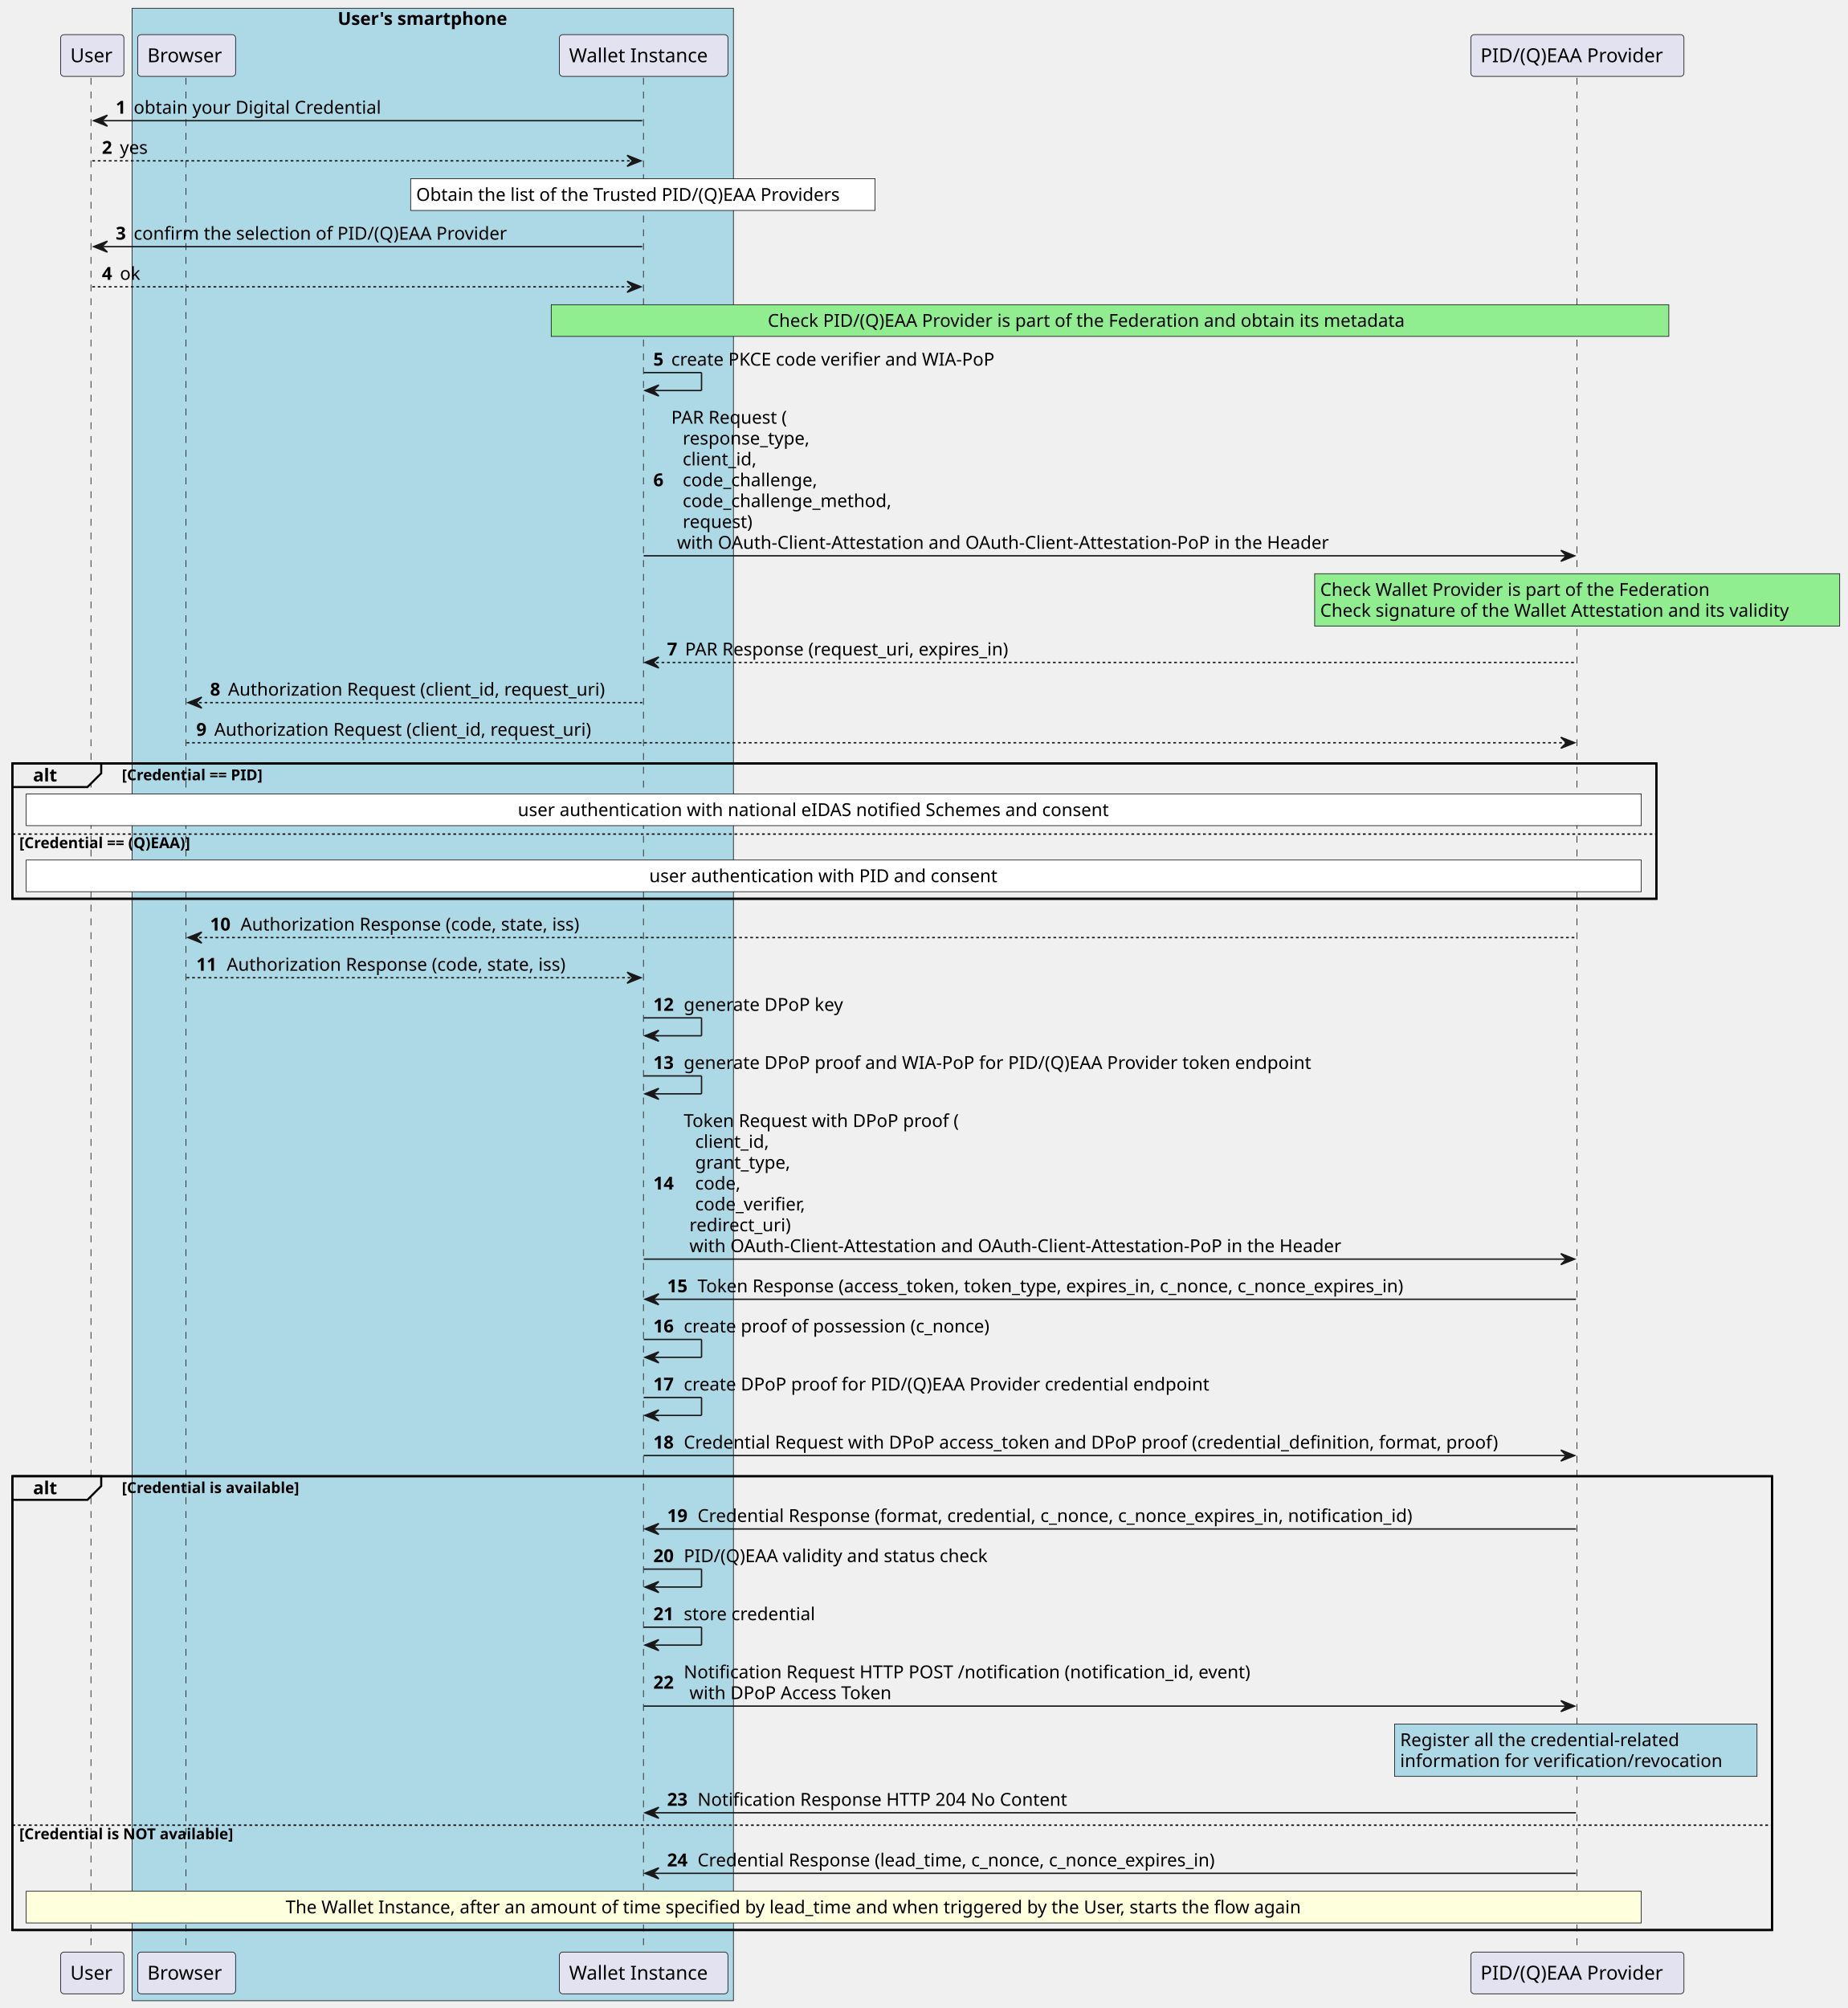
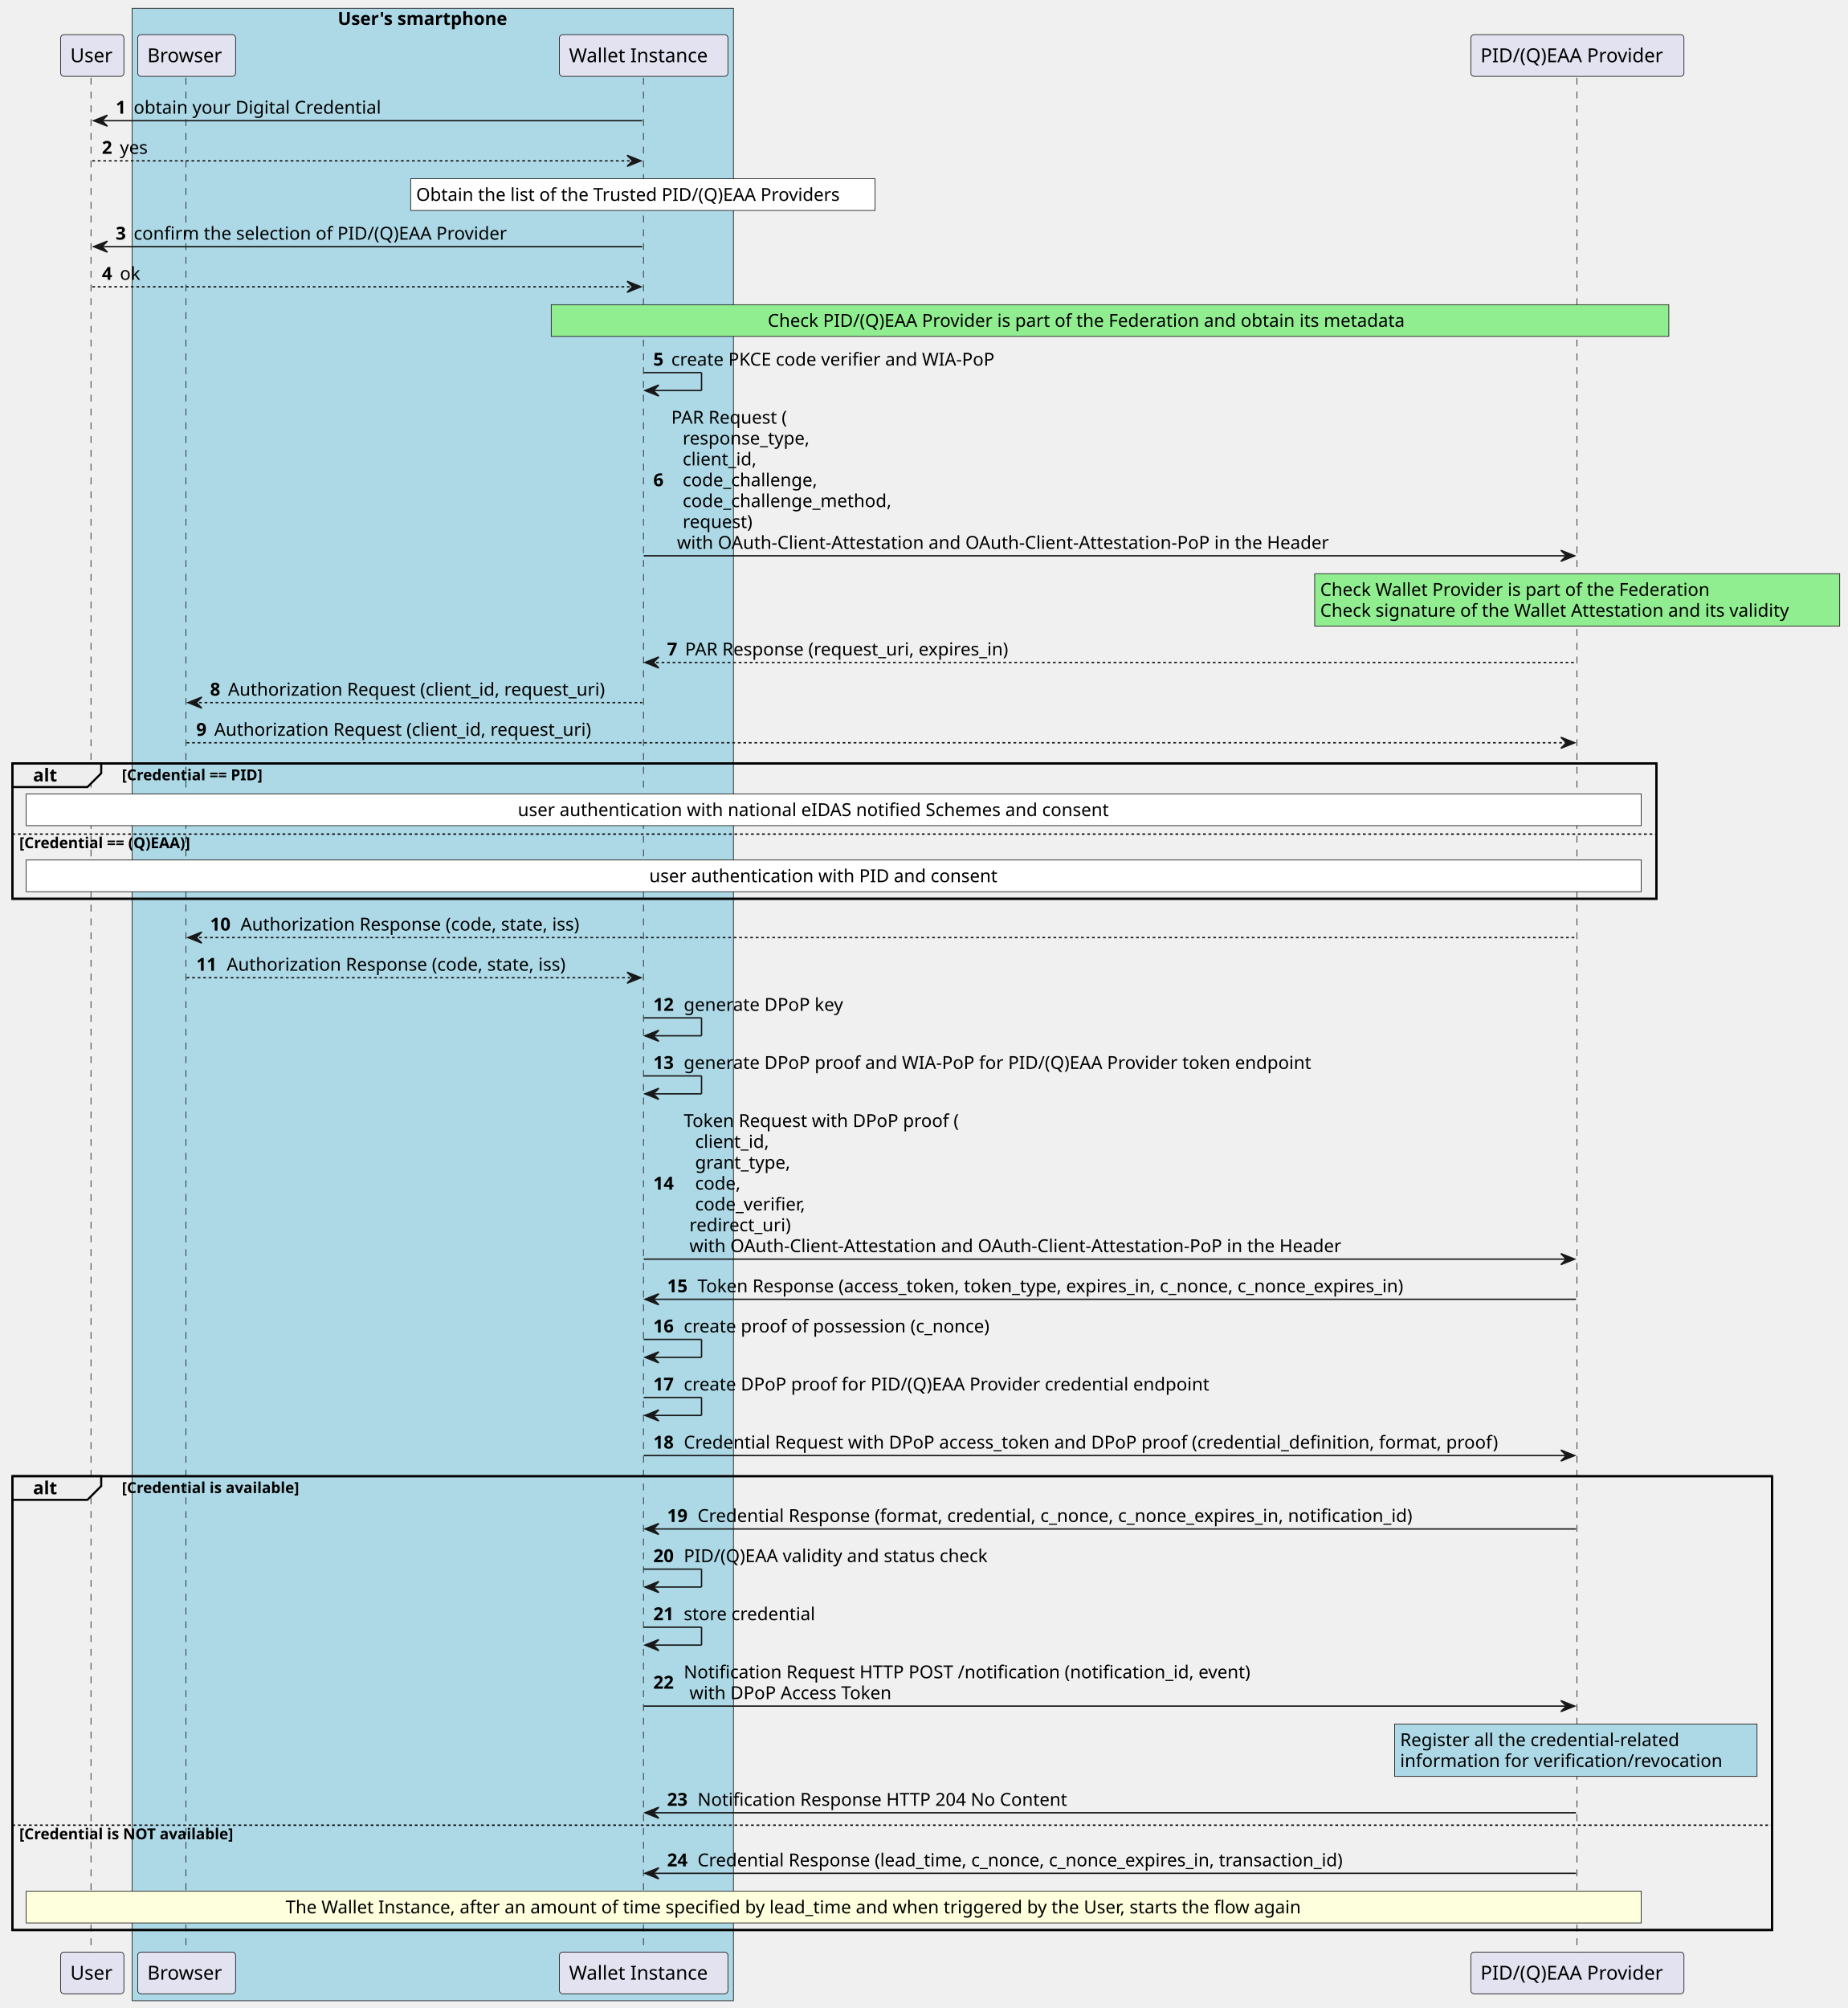
- <svg xmlns="http://www.w3.org/2000/svg" contentStyleType="text/css" height="1457px" preserveAspectRatio="none" style="width:1341px;height:1457px;background:#FFFFFF;" version="1.1" viewBox="0 0 1341 1457" width="1341px" zoomAndPan="magnify">
+ <svg xmlns="http://www.w3.org/2000/svg" contentStyleType="text/css" data-diagram-type="SEQUENCE" height="1457px" preserveAspectRatio="none" style="width:1341px;height:1457px;background:#FFFFFF;" version="1.1" viewBox="0 0 1341 1457" width="1341px" zoomAndPan="magnify">
  <defs />
  <g>
    <rect fill="#ADD8E6" height="1445.711" style="stroke:#181818;stroke-width:0.5;" width="436.317" x="95.91" y="6" />
    <text fill="#000000" font-family="sans-serif" font-size="13" font-weight="bold" lengthAdjust="spacing" textLength="138.011" x="245.063" y="18.067">User's smartphone</text>
    <rect fill="none" height="98.203" style="stroke:#000000;stroke-width:1.5;" width="1192.979" x="9" y="553.953" />
    <rect fill="none" height="329.266" style="stroke:#000000;stroke-width:1.5;" width="1276.899" x="9" y="1071.148" />
    <line style="stroke:#181818;stroke-width:0.5;stroke-dasharray:5.0,5.0;" x1="66" x2="66" y1="56.43" y2="1417.414" />
    <line style="stroke:#181818;stroke-width:0.5;stroke-dasharray:5.0,5.0;" x1="134.91" x2="134.91" y1="56.43" y2="1417.414" />
    <line style="stroke:#181818;stroke-width:0.5;stroke-dasharray:5.0,5.0;" x1="466.925" x2="466.925" y1="56.43" y2="1417.414" />
    <line style="stroke:#181818;stroke-width:0.5;stroke-dasharray:5.0,5.0;" x1="1144.323" x2="1144.323" y1="56.43" y2="1417.414" />
    <rect fill="#E2E2F0" height="30.297" rx="2.5" ry="2.5" style="stroke:#181818;stroke-width:0.5;" width="45.91" x="44" y="25.133" />
    <text fill="#000000" font-family="sans-serif" font-size="14" lengthAdjust="spacing" textLength="31.91" x="51" y="45.128">User</text>
    <rect fill="#E2E2F0" height="30.297" rx="2.5" ry="2.5" style="stroke:#181818;stroke-width:0.5;" width="45.91" x="44" y="1416.414" />
    <text fill="#000000" font-family="sans-serif" font-size="14" lengthAdjust="spacing" textLength="31.91" x="51" y="1436.409">User</text>
    <rect fill="#E2E2F0" height="30.297" rx="2.5" ry="2.5" style="stroke:#181818;stroke-width:0.5;" width="71.039" x="99.91" y="25.133" />
    <text fill="#000000" font-family="sans-serif" font-size="14" lengthAdjust="spacing" textLength="57.039" x="106.91" y="45.128">Browser</text>
    <rect fill="#E2E2F0" height="30.297" rx="2.5" ry="2.5" style="stroke:#181818;stroke-width:0.5;" width="71.039" x="99.91" y="1416.414" />
    <text fill="#000000" font-family="sans-serif" font-size="14" lengthAdjust="spacing" textLength="57.039" x="106.91" y="1436.409">Browser</text>
    <rect fill="#E2E2F0" height="30.297" rx="2.5" ry="2.5" style="stroke:#181818;stroke-width:0.5;" width="122.302" x="405.925" y="25.133" />
    <text fill="#000000" font-family="sans-serif" font-size="14" lengthAdjust="spacing" textLength="108.302" x="412.925" y="45.128">Wallet Instance</text>
    <rect fill="#E2E2F0" height="30.297" rx="2.5" ry="2.5" style="stroke:#181818;stroke-width:0.5;" width="122.302" x="405.925" y="1416.414" />
    <text fill="#000000" font-family="sans-serif" font-size="14" lengthAdjust="spacing" textLength="108.302" x="412.925" y="1436.409">Wallet Instance</text>
    <rect fill="#E2E2F0" height="30.297" rx="2.5" ry="2.5" style="stroke:#181818;stroke-width:0.5;" width="154.656" x="1067.323" y="25.133" />
    <text fill="#000000" font-family="sans-serif" font-size="14" lengthAdjust="spacing" textLength="140.656" x="1074.323" y="45.128">PID/(Q)EAA Provider</text>
    <rect fill="#E2E2F0" height="30.297" rx="2.5" ry="2.5" style="stroke:#181818;stroke-width:0.5;" width="154.656" x="1067.323" y="1416.414" />
    <text fill="#000000" font-family="sans-serif" font-size="14" lengthAdjust="spacing" textLength="140.656" x="1074.323" y="1436.409">PID/(Q)EAA Provider</text>
-     <polygon fill="#181818" points="77.955,83.562,67.955,87.562,77.955,91.562,73.955,87.562" style="stroke:#181818;stroke-width:1.0;" />
-     <line style="stroke:#181818;stroke-width:1.0;" x1="71.955" x2="466.076" y1="87.562" y2="87.562" />
+     <polygon fill="#181818" points="77.955,83.562,67.955,87.562,77.955,91.562,73.955,87.562" style="stroke:#181818;stroke-width:1;" />
+     <line style="stroke:#181818;stroke-width:1;" x1="71.955" x2="466.076" y1="87.562" y2="87.562" />
    <text fill="#000000" font-family="sans-serif" font-size="13" font-weight="bold" lengthAdjust="spacing" textLength="9.045" x="83.955" y="82.497">1</text>
    <text fill="#000000" font-family="sans-serif" font-size="13" lengthAdjust="spacing" textLength="192.106" x="97.001" y="82.497">obtain your Digital Credential</text>
-     <polygon fill="#181818" points="455.076,112.695,465.076,116.695,455.076,120.695,459.076,116.695" style="stroke:#181818;stroke-width:1.0;" />
-     <line style="stroke:#181818;stroke-width:1.0;stroke-dasharray:2.0,2.0;" x1="66.955" x2="461.076" y1="116.695" y2="116.695" />
+     <polygon fill="#181818" points="455.076,112.695,465.076,116.695,455.076,120.695,459.076,116.695" style="stroke:#181818;stroke-width:1;" />
+     <line style="stroke:#181818;stroke-width:1;stroke-dasharray:2.0,2.0;" x1="66.955" x2="461.076" y1="116.695" y2="116.695" />
    <text fill="#000000" font-family="sans-serif" font-size="13" font-weight="bold" lengthAdjust="spacing" textLength="9.045" x="73.955" y="111.629">2</text>
    <text fill="#000000" font-family="sans-serif" font-size="13" lengthAdjust="spacing" textLength="22.464" x="87.001" y="111.629">yes</text>
    <rect fill="#FFFFFF" height="23" style="stroke:#181818;stroke-width:0.5;" width="337" x="298" y="129.695" />
    <text fill="#000000" font-family="sans-serif" font-size="13" lengthAdjust="spacing" textLength="329.513" x="302" y="145.762">Obtain the list of the Trusted PID/(Q)EAA Providers</text>
-     <polygon fill="#181818" points="77.955,174.961,67.955,178.961,77.955,182.961,73.955,178.961" style="stroke:#181818;stroke-width:1.0;" />
-     <line style="stroke:#181818;stroke-width:1.0;" x1="71.955" x2="466.076" y1="178.961" y2="178.961" />
+     <polygon fill="#181818" points="77.955,174.961,67.955,178.961,77.955,182.961,73.955,178.961" style="stroke:#181818;stroke-width:1;" />
+     <line style="stroke:#181818;stroke-width:1;" x1="71.955" x2="466.076" y1="178.961" y2="178.961" />
    <text fill="#000000" font-family="sans-serif" font-size="13" font-weight="bold" lengthAdjust="spacing" textLength="9.045" x="83.955" y="173.895">3</text>
    <text fill="#000000" font-family="sans-serif" font-size="13" lengthAdjust="spacing" textLength="288.971" x="97.001" y="173.895">confirm the selection of PID/(Q)EAA Provider</text>
-     <polygon fill="#181818" points="455.076,204.094,465.076,208.094,455.076,212.094,459.076,208.094" style="stroke:#181818;stroke-width:1.0;" />
-     <line style="stroke:#181818;stroke-width:1.0;stroke-dasharray:2.0,2.0;" x1="66.955" x2="461.076" y1="208.094" y2="208.094" />
+     <polygon fill="#181818" points="455.076,204.094,465.076,208.094,455.076,212.094,459.076,208.094" style="stroke:#181818;stroke-width:1;" />
+     <line style="stroke:#181818;stroke-width:1;stroke-dasharray:2.0,2.0;" x1="66.955" x2="461.076" y1="208.094" y2="208.094" />
    <text fill="#000000" font-family="sans-serif" font-size="13" font-weight="bold" lengthAdjust="spacing" textLength="9.045" x="73.955" y="203.028">4</text>
    <text fill="#000000" font-family="sans-serif" font-size="13" lengthAdjust="spacing" textLength="15.482" x="87.001" y="203.028">ok</text>
    <rect fill="#90EE90" height="23" style="stroke:#181818;stroke-width:0.5;" width="811" x="400" y="221.094" />
    <text fill="#000000" font-family="sans-serif" font-size="13" lengthAdjust="spacing" textLength="496.837" x="557.108" y="237.161">Check PID/(Q)EAA Provider is part of the Federation and obtain its metadata</text>
-     <line style="stroke:#181818;stroke-width:1.0;" x1="467.076" x2="509.076" y1="270.359" y2="270.359" />
-     <line style="stroke:#181818;stroke-width:1.0;" x1="509.076" x2="509.076" y1="270.359" y2="283.359" />
-     <line style="stroke:#181818;stroke-width:1.0;" x1="468.076" x2="509.076" y1="283.359" y2="283.359" />
-     <polygon fill="#181818" points="478.076,279.359,468.076,283.359,478.076,287.359,474.076,283.359" style="stroke:#181818;stroke-width:1.0;" />
+     <line style="stroke:#181818;stroke-width:1;" x1="467.076" x2="509.076" y1="270.359" y2="270.359" />
+     <line style="stroke:#181818;stroke-width:1;" x1="509.076" x2="509.076" y1="270.359" y2="283.359" />
+     <line style="stroke:#181818;stroke-width:1;" x1="468.076" x2="509.076" y1="283.359" y2="283.359" />
+     <polygon fill="#181818" points="478.076,279.359,468.076,283.359,478.076,287.359,474.076,283.359" style="stroke:#181818;stroke-width:1;" />
    <text fill="#000000" font-family="sans-serif" font-size="13" font-weight="bold" lengthAdjust="spacing" textLength="9.045" x="474.076" y="265.293">5</text>
    <text fill="#000000" font-family="sans-serif" font-size="13" lengthAdjust="spacing" textLength="251.761" x="487.122" y="265.293">create PKCE code verifier and WIA-PoP</text>
-     <polygon fill="#181818" points="1132.651,399.289,1142.651,403.289,1132.651,407.289,1136.651,403.289" style="stroke:#181818;stroke-width:1.0;" />
-     <line style="stroke:#181818;stroke-width:1.0;" x1="467.076" x2="1138.651" y1="403.289" y2="403.289" />
+     <polygon fill="#181818" points="1132.651,399.289,1142.651,403.289,1132.651,407.289,1136.651,403.289" style="stroke:#181818;stroke-width:1;" />
+     <line style="stroke:#181818;stroke-width:1;" x1="467.076" x2="1138.651" y1="403.289" y2="403.289" />
    <text fill="#000000" font-family="sans-serif" font-size="13" font-weight="bold" lengthAdjust="spacing" textLength="9.045" x="474.076" y="352.825">6</text>
    <text fill="#000000" font-family="sans-serif" font-size="13" lengthAdjust="spacing" textLength="92.492" x="487.122" y="307.426">PAR Request (</text>
    <text fill="#000000" font-family="sans-serif" font-size="13" lengthAdjust="spacing" textLength="99.004" x="495.386" y="322.559">response_type,</text>
    <text fill="#000000" font-family="sans-serif" font-size="13" lengthAdjust="spacing" textLength="58.202" x="495.386" y="337.692">client_id,</text>
    <text fill="#000000" font-family="sans-serif" font-size="13" lengthAdjust="spacing" textLength="105.047" x="495.386" y="352.825">code_challenge,</text>
    <text fill="#000000" font-family="sans-serif" font-size="13" lengthAdjust="spacing" textLength="161.751" x="495.386" y="367.957">code_challenge_method,</text>
    <text fill="#000000" font-family="sans-serif" font-size="13" lengthAdjust="spacing" textLength="54.774" x="495.386" y="383.09">request)</text>
    <text fill="#000000" font-family="sans-serif" font-size="13" lengthAdjust="spacing" textLength="504.759" x="491.254" y="398.223">with OAuth-Client-Attestation and OAuth-Client-Attestation-PoP in the Header</text>
    <rect fill="#90EE90" height="38" style="stroke:#181818;stroke-width:0.5;" width="381" x="954" y="416.289" />
    <text fill="#000000" font-family="sans-serif" font-size="13" lengthAdjust="spacing" textLength="304.941" x="958" y="432.356">Check Wallet Provider is part of the Federation</text>
    <text fill="#000000" font-family="sans-serif" font-size="13" lengthAdjust="spacing" textLength="368.875" x="958" y="447.489">Check signature of the Wallet Attestation and its validity</text>
-     <polygon fill="#181818" points="478.076,476.688,468.076,480.688,478.076,484.688,474.076,480.688" style="stroke:#181818;stroke-width:1.0;" />
-     <line style="stroke:#181818;stroke-width:1.0;stroke-dasharray:2.0,2.0;" x1="472.076" x2="1143.651" y1="480.688" y2="480.688" />
+     <polygon fill="#181818" points="478.076,476.688,468.076,480.688,478.076,484.688,474.076,480.688" style="stroke:#181818;stroke-width:1;" />
+     <line style="stroke:#181818;stroke-width:1;stroke-dasharray:2.0,2.0;" x1="472.076" x2="1143.651" y1="480.688" y2="480.688" />
    <text fill="#000000" font-family="sans-serif" font-size="13" font-weight="bold" lengthAdjust="spacing" textLength="9.045" x="484.076" y="475.622">7</text>
    <text fill="#000000" font-family="sans-serif" font-size="13" lengthAdjust="spacing" textLength="254.877" x="497.122" y="475.622">PAR Response (request_uri, expires_in)</text>
-     <polygon fill="#181818" points="146.43,505.82,136.43,509.82,146.43,513.82,142.43,509.82" style="stroke:#181818;stroke-width:1.0;" />
-     <line style="stroke:#181818;stroke-width:1.0;stroke-dasharray:2.0,2.0;" x1="140.43" x2="466.076" y1="509.82" y2="509.82" />
+     <polygon fill="#181818" points="146.43,505.82,136.43,509.82,146.43,513.82,142.43,509.82" style="stroke:#181818;stroke-width:1;" />
+     <line style="stroke:#181818;stroke-width:1;stroke-dasharray:2.0,2.0;" x1="140.43" x2="466.076" y1="509.82" y2="509.82" />
    <text fill="#000000" font-family="sans-serif" font-size="13" font-weight="bold" lengthAdjust="spacing" textLength="9.045" x="152.43" y="504.754">8</text>
    <text fill="#000000" font-family="sans-serif" font-size="13" lengthAdjust="spacing" textLength="294.601" x="165.475" y="504.754">Authorization Request (client_id, request_uri)</text>
-     <polygon fill="#181818" points="1132.651,534.953,1142.651,538.953,1132.651,542.953,1136.651,538.953" style="stroke:#181818;stroke-width:1.0;" />
-     <line style="stroke:#181818;stroke-width:1.0;stroke-dasharray:2.0,2.0;" x1="135.43" x2="1138.651" y1="538.953" y2="538.953" />
+     <polygon fill="#181818" points="1132.651,534.953,1142.651,538.953,1132.651,542.953,1136.651,538.953" style="stroke:#181818;stroke-width:1;" />
+     <line style="stroke:#181818;stroke-width:1;stroke-dasharray:2.0,2.0;" x1="135.43" x2="1138.651" y1="538.953" y2="538.953" />
    <text fill="#000000" font-family="sans-serif" font-size="13" font-weight="bold" lengthAdjust="spacing" textLength="9.045" x="142.43" y="533.887">9</text>
    <text fill="#000000" font-family="sans-serif" font-size="13" lengthAdjust="spacing" textLength="294.601" x="155.475" y="533.887">Authorization Request (client_id, request_uri)</text>
    <path d="M9,553.953 L73.443,553.953 L73.443,561.086 L63.443,571.086 L9,571.086 L9,553.953 " fill="#EEEEEE" style="stroke:#000000;stroke-width:1.5;" />
    <rect fill="none" height="98.203" style="stroke:#000000;stroke-width:1.5;" width="1192.979" x="9" y="553.953" />
    <text fill="#000000" font-family="sans-serif" font-size="13" font-weight="bold" lengthAdjust="spacing" textLength="19.443" x="24" y="567.02">alt</text>
    <text fill="#000000" font-family="sans-serif" font-size="11" font-weight="bold" lengthAdjust="spacing" textLength="121.779" x="88.443" y="566.164">[Credential == PID]</text>
    <rect fill="#FFFFFF" height="23" style="stroke:#181818;stroke-width:0.5;" width="1172" x="19" y="576.086" />
    <text fill="#000000" font-family="sans-serif" font-size="13" lengthAdjust="spacing" textLength="459.488" x="375.746" y="592.153">user authentication with national eIDAS notified Schemes and consent</text>
-     <line style="stroke:#000000;stroke-width:1.0;stroke-dasharray:2.0,2.0;" x1="9" x2="1201.979" y1="605.219" y2="605.219" />
+     <line style="stroke:#000000;stroke-width:1;stroke-dasharray:2.0,2.0;" x1="9" x2="1201.979" y1="605.219" y2="605.219" />
    <text fill="#000000" font-family="sans-serif" font-size="11" font-weight="bold" lengthAdjust="spacing" textLength="149.467" x="14" y="615.429">[Credential == (Q)EAA)]</text>
    <rect fill="#FFFFFF" height="23" style="stroke:#181818;stroke-width:0.5;" width="1172" x="19" y="624.023" />
    <text fill="#000000" font-family="sans-serif" font-size="13" lengthAdjust="spacing" textLength="268.69" x="471.144" y="640.09">user authentication with PID and consent</text>
-     <polygon fill="#181818" points="146.43,676.289,136.43,680.289,146.43,684.289,142.43,680.289" style="stroke:#181818;stroke-width:1.0;" />
-     <line style="stroke:#181818;stroke-width:1.0;stroke-dasharray:2.0,2.0;" x1="140.43" x2="1143.651" y1="680.289" y2="680.289" />
+     <polygon fill="#181818" points="146.43,676.289,136.43,680.289,146.43,684.289,142.43,680.289" style="stroke:#181818;stroke-width:1;" />
+     <line style="stroke:#181818;stroke-width:1;stroke-dasharray:2.0,2.0;" x1="140.43" x2="1143.651" y1="680.289" y2="680.289" />
    <text fill="#000000" font-family="sans-serif" font-size="13" font-weight="bold" lengthAdjust="spacing" textLength="18.091" x="152.43" y="675.223">10</text>
    <text fill="#000000" font-family="sans-serif" font-size="13" lengthAdjust="spacing" textLength="266.468" x="174.52" y="675.223">Authorization Response (code, state, iss)</text>
-     <polygon fill="#181818" points="455.076,705.422,465.076,709.422,455.076,713.422,459.076,709.422" style="stroke:#181818;stroke-width:1.0;" />
-     <line style="stroke:#181818;stroke-width:1.0;stroke-dasharray:2.0,2.0;" x1="135.43" x2="461.076" y1="709.422" y2="709.422" />
+     <polygon fill="#181818" points="455.076,705.422,465.076,709.422,455.076,713.422,459.076,709.422" style="stroke:#181818;stroke-width:1;" />
+     <line style="stroke:#181818;stroke-width:1;stroke-dasharray:2.0,2.0;" x1="135.43" x2="461.076" y1="709.422" y2="709.422" />
    <text fill="#000000" font-family="sans-serif" font-size="13" font-weight="bold" lengthAdjust="spacing" textLength="18.091" x="142.43" y="704.356">11</text>
    <text fill="#000000" font-family="sans-serif" font-size="13" lengthAdjust="spacing" textLength="266.468" x="164.52" y="704.356">Authorization Response (code, state, iss)</text>
-     <line style="stroke:#181818;stroke-width:1.0;" x1="467.076" x2="509.076" y1="738.555" y2="738.555" />
-     <line style="stroke:#181818;stroke-width:1.0;" x1="509.076" x2="509.076" y1="738.555" y2="751.555" />
-     <line style="stroke:#181818;stroke-width:1.0;" x1="468.076" x2="509.076" y1="751.555" y2="751.555" />
-     <polygon fill="#181818" points="478.076,747.555,468.076,751.555,478.076,755.555,474.076,751.555" style="stroke:#181818;stroke-width:1.0;" />
+     <line style="stroke:#181818;stroke-width:1;" x1="467.076" x2="509.076" y1="738.555" y2="738.555" />
+     <line style="stroke:#181818;stroke-width:1;" x1="509.076" x2="509.076" y1="738.555" y2="751.555" />
+     <line style="stroke:#181818;stroke-width:1;" x1="468.076" x2="509.076" y1="751.555" y2="751.555" />
+     <polygon fill="#181818" points="478.076,747.555,468.076,751.555,478.076,755.555,474.076,751.555" style="stroke:#181818;stroke-width:1;" />
    <text fill="#000000" font-family="sans-serif" font-size="13" font-weight="bold" lengthAdjust="spacing" textLength="18.091" x="474.076" y="733.489">12</text>
    <text fill="#000000" font-family="sans-serif" font-size="13" lengthAdjust="spacing" textLength="124.02" x="496.167" y="733.489">generate DPoP key</text>
-     <line style="stroke:#181818;stroke-width:1.0;" x1="467.076" x2="509.076" y1="780.688" y2="780.688" />
-     <line style="stroke:#181818;stroke-width:1.0;" x1="509.076" x2="509.076" y1="780.688" y2="793.688" />
-     <line style="stroke:#181818;stroke-width:1.0;" x1="468.076" x2="509.076" y1="793.688" y2="793.688" />
-     <polygon fill="#181818" points="478.076,789.688,468.076,793.688,478.076,797.688,474.076,793.688" style="stroke:#181818;stroke-width:1.0;" />
+     <line style="stroke:#181818;stroke-width:1;" x1="467.076" x2="509.076" y1="780.688" y2="780.688" />
+     <line style="stroke:#181818;stroke-width:1;" x1="509.076" x2="509.076" y1="780.688" y2="793.688" />
+     <line style="stroke:#181818;stroke-width:1;" x1="468.076" x2="509.076" y1="793.688" y2="793.688" />
+     <polygon fill="#181818" points="478.076,789.688,468.076,793.688,478.076,797.688,474.076,793.688" style="stroke:#181818;stroke-width:1;" />
    <text fill="#000000" font-family="sans-serif" font-size="13" font-weight="bold" lengthAdjust="spacing" textLength="18.091" x="474.076" y="775.622">13</text>
    <text fill="#000000" font-family="sans-serif" font-size="13" lengthAdjust="spacing" textLength="480.981" x="496.167" y="775.622">generate DPoP proof and WIA-PoP for PID/(Q)EAA Provider token endpoint</text>
-     <polygon fill="#181818" points="1132.651,909.617,1142.651,913.617,1132.651,917.617,1136.651,913.617" style="stroke:#181818;stroke-width:1.0;" />
-     <line style="stroke:#181818;stroke-width:1.0;" x1="467.076" x2="1138.651" y1="913.617" y2="913.617" />
+     <polygon fill="#181818" points="1132.651,909.617,1142.651,913.617,1132.651,917.617,1136.651,913.617" style="stroke:#181818;stroke-width:1;" />
+     <line style="stroke:#181818;stroke-width:1;" x1="467.076" x2="1138.651" y1="913.617" y2="913.617" />
    <text fill="#000000" font-family="sans-serif" font-size="13" font-weight="bold" lengthAdjust="spacing" textLength="18.091" x="474.076" y="863.153">14</text>
    <text fill="#000000" font-family="sans-serif" font-size="13" lengthAdjust="spacing" textLength="214.087" x="496.167" y="817.754">Token Request with DPoP proof (</text>
    <text fill="#000000" font-family="sans-serif" font-size="13" lengthAdjust="spacing" textLength="58.202" x="504.432" y="832.887">client_id,</text>
    <text fill="#000000" font-family="sans-serif" font-size="13" lengthAdjust="spacing" textLength="74.572" x="504.432" y="848.02">grant_type,</text>
    <text fill="#000000" font-family="sans-serif" font-size="13" lengthAdjust="spacing" textLength="35.483" x="504.432" y="863.153">code,</text>
    <text fill="#000000" font-family="sans-serif" font-size="13" lengthAdjust="spacing" textLength="88.163" x="504.432" y="878.286">code_verifier,</text>
    <text fill="#000000" font-family="sans-serif" font-size="13" lengthAdjust="spacing" textLength="79.561" x="500.299" y="893.418">redirect_uri)</text>
    <text fill="#000000" font-family="sans-serif" font-size="13" lengthAdjust="spacing" textLength="504.759" x="500.299" y="908.551">with OAuth-Client-Attestation and OAuth-Client-Attestation-PoP in the Header</text>
-     <polygon fill="#181818" points="478.076,938.75,468.076,942.75,478.076,946.75,474.076,942.75" style="stroke:#181818;stroke-width:1.0;" />
-     <line style="stroke:#181818;stroke-width:1.0;" x1="472.076" x2="1143.651" y1="942.75" y2="942.75" />
+     <polygon fill="#181818" points="478.076,938.75,468.076,942.75,478.076,946.75,474.076,942.75" style="stroke:#181818;stroke-width:1;" />
+     <line style="stroke:#181818;stroke-width:1;" x1="472.076" x2="1143.651" y1="942.75" y2="942.75" />
    <text fill="#000000" font-family="sans-serif" font-size="13" font-weight="bold" lengthAdjust="spacing" textLength="18.091" x="484.076" y="937.684">15</text>
    <text fill="#000000" font-family="sans-serif" font-size="13" lengthAdjust="spacing" textLength="558.619" x="506.167" y="937.684">Token Response (access_token, token_type, expires_in, c_nonce, c_nonce_expires_in)</text>
-     <line style="stroke:#181818;stroke-width:1.0;" x1="467.076" x2="509.076" y1="971.883" y2="971.883" />
-     <line style="stroke:#181818;stroke-width:1.0;" x1="509.076" x2="509.076" y1="971.883" y2="984.883" />
-     <line style="stroke:#181818;stroke-width:1.0;" x1="468.076" x2="509.076" y1="984.883" y2="984.883" />
-     <polygon fill="#181818" points="478.076,980.883,468.076,984.883,478.076,988.883,474.076,984.883" style="stroke:#181818;stroke-width:1.0;" />
+     <line style="stroke:#181818;stroke-width:1;" x1="467.076" x2="509.076" y1="971.883" y2="971.883" />
+     <line style="stroke:#181818;stroke-width:1;" x1="509.076" x2="509.076" y1="971.883" y2="984.883" />
+     <line style="stroke:#181818;stroke-width:1;" x1="468.076" x2="509.076" y1="984.883" y2="984.883" />
+     <polygon fill="#181818" points="478.076,980.883,468.076,984.883,478.076,988.883,474.076,984.883" style="stroke:#181818;stroke-width:1;" />
    <text fill="#000000" font-family="sans-serif" font-size="13" font-weight="bold" lengthAdjust="spacing" textLength="18.091" x="474.076" y="966.817">16</text>
    <text fill="#000000" font-family="sans-serif" font-size="13" lengthAdjust="spacing" textLength="239.161" x="496.167" y="966.817">create proof of possession (c_nonce)</text>
-     <line style="stroke:#181818;stroke-width:1.0;" x1="467.076" x2="509.076" y1="1014.016" y2="1014.016" />
-     <line style="stroke:#181818;stroke-width:1.0;" x1="509.076" x2="509.076" y1="1014.016" y2="1027.016" />
-     <line style="stroke:#181818;stroke-width:1.0;" x1="468.076" x2="509.076" y1="1027.016" y2="1027.016" />
-     <polygon fill="#181818" points="478.076,1023.016,468.076,1027.016,478.076,1031.016,474.076,1027.016" style="stroke:#181818;stroke-width:1.0;" />
+     <line style="stroke:#181818;stroke-width:1;" x1="467.076" x2="509.076" y1="1014.016" y2="1014.016" />
+     <line style="stroke:#181818;stroke-width:1;" x1="509.076" x2="509.076" y1="1014.016" y2="1027.016" />
+     <line style="stroke:#181818;stroke-width:1;" x1="468.076" x2="509.076" y1="1027.016" y2="1027.016" />
+     <polygon fill="#181818" points="478.076,1023.016,468.076,1027.016,478.076,1031.016,474.076,1027.016" style="stroke:#181818;stroke-width:1;" />
    <text fill="#000000" font-family="sans-serif" font-size="13" font-weight="bold" lengthAdjust="spacing" textLength="18.091" x="474.076" y="1008.95">17</text>
    <text fill="#000000" font-family="sans-serif" font-size="13" lengthAdjust="spacing" textLength="405.463" x="496.167" y="1008.95">create DPoP proof for PID/(Q)EAA Provider credential endpoint</text>
-     <polygon fill="#181818" points="1132.651,1052.148,1142.651,1056.148,1132.651,1060.148,1136.651,1056.148" style="stroke:#181818;stroke-width:1.0;" />
-     <line style="stroke:#181818;stroke-width:1.0;" x1="467.076" x2="1138.651" y1="1056.148" y2="1056.148" />
+     <polygon fill="#181818" points="1132.651,1052.148,1142.651,1056.148,1132.651,1060.148,1136.651,1056.148" style="stroke:#181818;stroke-width:1;" />
+     <line style="stroke:#181818;stroke-width:1;" x1="467.076" x2="1138.651" y1="1056.148" y2="1056.148" />
    <text fill="#000000" font-family="sans-serif" font-size="13" font-weight="bold" lengthAdjust="spacing" textLength="18.091" x="474.076" y="1051.082">18</text>
    <text fill="#000000" font-family="sans-serif" font-size="13" lengthAdjust="spacing" textLength="631.484" x="496.167" y="1051.082">Credential Request with DPoP access_token and DPoP proof (credential_definition, format, proof)</text>
    <path d="M9,1071.148 L73.443,1071.148 L73.443,1078.281 L63.443,1088.281 L9,1088.281 L9,1071.148 " fill="#EEEEEE" style="stroke:#000000;stroke-width:1.5;" />
    <rect fill="none" height="329.266" style="stroke:#000000;stroke-width:1.5;" width="1276.899" x="9" y="1071.148" />
    <text fill="#000000" font-family="sans-serif" font-size="13" font-weight="bold" lengthAdjust="spacing" textLength="19.443" x="24" y="1084.215">alt</text>
    <text fill="#000000" font-family="sans-serif" font-size="11" font-weight="bold" lengthAdjust="spacing" textLength="148.462" x="88.443" y="1083.359">[Credential is available]</text>
-     <polygon fill="#181818" points="478.076,1105.414,468.076,1109.414,478.076,1113.414,474.076,1109.414" style="stroke:#181818;stroke-width:1.0;" />
-     <line style="stroke:#181818;stroke-width:1.0;" x1="472.076" x2="1143.651" y1="1109.414" y2="1109.414" />
+     <polygon fill="#181818" points="478.076,1105.414,468.076,1109.414,478.076,1113.414,474.076,1109.414" style="stroke:#181818;stroke-width:1;" />
+     <line style="stroke:#181818;stroke-width:1;" x1="472.076" x2="1143.651" y1="1109.414" y2="1109.414" />
    <text fill="#000000" font-family="sans-serif" font-size="13" font-weight="bold" lengthAdjust="spacing" textLength="18.091" x="484.076" y="1104.348">19</text>
    <text fill="#000000" font-family="sans-serif" font-size="13" lengthAdjust="spacing" textLength="560.993" x="506.167" y="1104.348">Credential Response (format, credential, c_nonce, c_nonce_expires_in, notification_id)</text>
-     <line style="stroke:#181818;stroke-width:1.0;" x1="467.076" x2="509.076" y1="1138.547" y2="1138.547" />
-     <line style="stroke:#181818;stroke-width:1.0;" x1="509.076" x2="509.076" y1="1138.547" y2="1151.547" />
-     <line style="stroke:#181818;stroke-width:1.0;" x1="468.076" x2="509.076" y1="1151.547" y2="1151.547" />
-     <polygon fill="#181818" points="478.076,1147.547,468.076,1151.547,478.076,1155.547,474.076,1151.547" style="stroke:#181818;stroke-width:1.0;" />
+     <line style="stroke:#181818;stroke-width:1;" x1="467.076" x2="509.076" y1="1138.547" y2="1138.547" />
+     <line style="stroke:#181818;stroke-width:1;" x1="509.076" x2="509.076" y1="1138.547" y2="1151.547" />
+     <line style="stroke:#181818;stroke-width:1;" x1="468.076" x2="509.076" y1="1151.547" y2="1151.547" />
+     <polygon fill="#181818" points="478.076,1147.547,468.076,1151.547,478.076,1155.547,474.076,1151.547" style="stroke:#181818;stroke-width:1;" />
    <text fill="#000000" font-family="sans-serif" font-size="13" font-weight="bold" lengthAdjust="spacing" textLength="18.091" x="474.076" y="1133.481">20</text>
    <text fill="#000000" font-family="sans-serif" font-size="13" lengthAdjust="spacing" textLength="238.97" x="496.167" y="1133.481">PID/(Q)EAA validity and status check</text>
-     <line style="stroke:#181818;stroke-width:1.0;" x1="467.076" x2="509.076" y1="1180.68" y2="1180.68" />
-     <line style="stroke:#181818;stroke-width:1.0;" x1="509.076" x2="509.076" y1="1180.68" y2="1193.68" />
-     <line style="stroke:#181818;stroke-width:1.0;" x1="468.076" x2="509.076" y1="1193.68" y2="1193.68" />
-     <polygon fill="#181818" points="478.076,1189.68,468.076,1193.68,478.076,1197.68,474.076,1193.68" style="stroke:#181818;stroke-width:1.0;" />
+     <line style="stroke:#181818;stroke-width:1;" x1="467.076" x2="509.076" y1="1180.68" y2="1180.68" />
+     <line style="stroke:#181818;stroke-width:1;" x1="509.076" x2="509.076" y1="1180.68" y2="1193.68" />
+     <line style="stroke:#181818;stroke-width:1;" x1="468.076" x2="509.076" y1="1193.68" y2="1193.68" />
+     <polygon fill="#181818" points="478.076,1189.68,468.076,1193.68,478.076,1197.68,474.076,1193.68" style="stroke:#181818;stroke-width:1;" />
    <text fill="#000000" font-family="sans-serif" font-size="13" font-weight="bold" lengthAdjust="spacing" textLength="18.091" x="474.076" y="1175.614">21</text>
    <text fill="#000000" font-family="sans-serif" font-size="13" lengthAdjust="spacing" textLength="102.565" x="496.167" y="1175.614">store credential</text>
-     <polygon fill="#181818" points="1132.651,1233.945,1142.651,1237.945,1132.651,1241.945,1136.651,1237.945" style="stroke:#181818;stroke-width:1.0;" />
-     <line style="stroke:#181818;stroke-width:1.0;" x1="467.076" x2="1138.651" y1="1237.945" y2="1237.945" />
+     <polygon fill="#181818" points="1132.651,1233.945,1142.651,1237.945,1132.651,1241.945,1136.651,1237.945" style="stroke:#181818;stroke-width:1;" />
+     <line style="stroke:#181818;stroke-width:1;" x1="467.076" x2="1138.651" y1="1237.945" y2="1237.945" />
    <text fill="#000000" font-family="sans-serif" font-size="13" font-weight="bold" lengthAdjust="spacing" textLength="18.091" x="474.076" y="1225.313">22</text>
    <text fill="#000000" font-family="sans-serif" font-size="13" lengthAdjust="spacing" textLength="440.794" x="496.167" y="1217.747">Notification Request HTTP POST /notification (notification_id, event)</text>
    <text fill="#000000" font-family="sans-serif" font-size="13" lengthAdjust="spacing" textLength="158.012" x="500.299" y="1232.879">with DPoP Access Token</text>
    <rect fill="#ADD8E6" height="38" style="stroke:#181818;stroke-width:0.5;" width="263" x="1012" y="1250.945" />
    <text fill="#000000" font-family="sans-serif" font-size="13" lengthAdjust="spacing" textLength="219.254" x="1016" y="1267.012">Register all the credential-related</text>
    <text fill="#000000" font-family="sans-serif" font-size="13" lengthAdjust="spacing" textLength="247.635" x="1016" y="1282.145">information for verification/revocation</text>
-     <polygon fill="#181818" points="478.076,1311.344,468.076,1315.344,478.076,1319.344,474.076,1315.344" style="stroke:#181818;stroke-width:1.0;" />
-     <line style="stroke:#181818;stroke-width:1.0;" x1="472.076" x2="1143.651" y1="1315.344" y2="1315.344" />
+     <polygon fill="#181818" points="478.076,1311.344,468.076,1315.344,478.076,1319.344,474.076,1315.344" style="stroke:#181818;stroke-width:1;" />
+     <line style="stroke:#181818;stroke-width:1;" x1="472.076" x2="1143.651" y1="1315.344" y2="1315.344" />
    <text fill="#000000" font-family="sans-serif" font-size="13" font-weight="bold" lengthAdjust="spacing" textLength="18.091" x="484.076" y="1310.278">23</text>
    <text fill="#000000" font-family="sans-serif" font-size="13" lengthAdjust="spacing" textLength="285.962" x="506.167" y="1310.278">Notification Response HTTP 204 No Content</text>
-     <line style="stroke:#000000;stroke-width:1.0;stroke-dasharray:2.0,2.0;" x1="9" x2="1285.899" y1="1324.344" y2="1324.344" />
+     <line style="stroke:#000000;stroke-width:1;stroke-dasharray:2.0,2.0;" x1="9" x2="1285.899" y1="1324.344" y2="1324.344" />
    <text fill="#000000" font-family="sans-serif" font-size="11" font-weight="bold" lengthAdjust="spacing" textLength="178.352" x="14" y="1334.554">[Credential is NOT available]</text>
-     <polygon fill="#181818" points="478.076,1355.281,468.076,1359.281,478.076,1363.281,474.076,1359.281" style="stroke:#181818;stroke-width:1.0;" />
-     <line style="stroke:#181818;stroke-width:1.0;" x1="472.076" x2="1143.651" y1="1359.281" y2="1359.281" />
+     <polygon fill="#181818" points="478.076,1355.281,468.076,1359.281,478.076,1363.281,474.076,1359.281" style="stroke:#181818;stroke-width:1;" />
+     <line style="stroke:#181818;stroke-width:1;" x1="472.076" x2="1143.651" y1="1359.281" y2="1359.281" />
    <text fill="#000000" font-family="sans-serif" font-size="13" font-weight="bold" lengthAdjust="spacing" textLength="18.091" x="484.076" y="1354.215">24</text>
-     <text fill="#000000" font-family="sans-serif" font-size="13" lengthAdjust="spacing" textLength="407.824" x="506.167" y="1354.215">Credential Response (lead_time, c_nonce, c_nonce_expires_in)</text>
+     <text fill="#000000" font-family="sans-serif" font-size="13" lengthAdjust="spacing" textLength="507.889" x="506.167" y="1354.215">Credential Response (lead_time, c_nonce, c_nonce_expires_in, transaction_id)</text>
    <rect fill="#FEFFDD" height="23" style="stroke:#181818;stroke-width:0.5;" width="1172" x="19" y="1372.281" />
    <text fill="#000000" font-family="sans-serif" font-size="13" lengthAdjust="spacing" textLength="796.46" x="207.26" y="1388.348">The Wallet Instance, after an amount of time specified by lead_time and when triggered by the User, starts the flow again</text>
  </g>
</svg>
